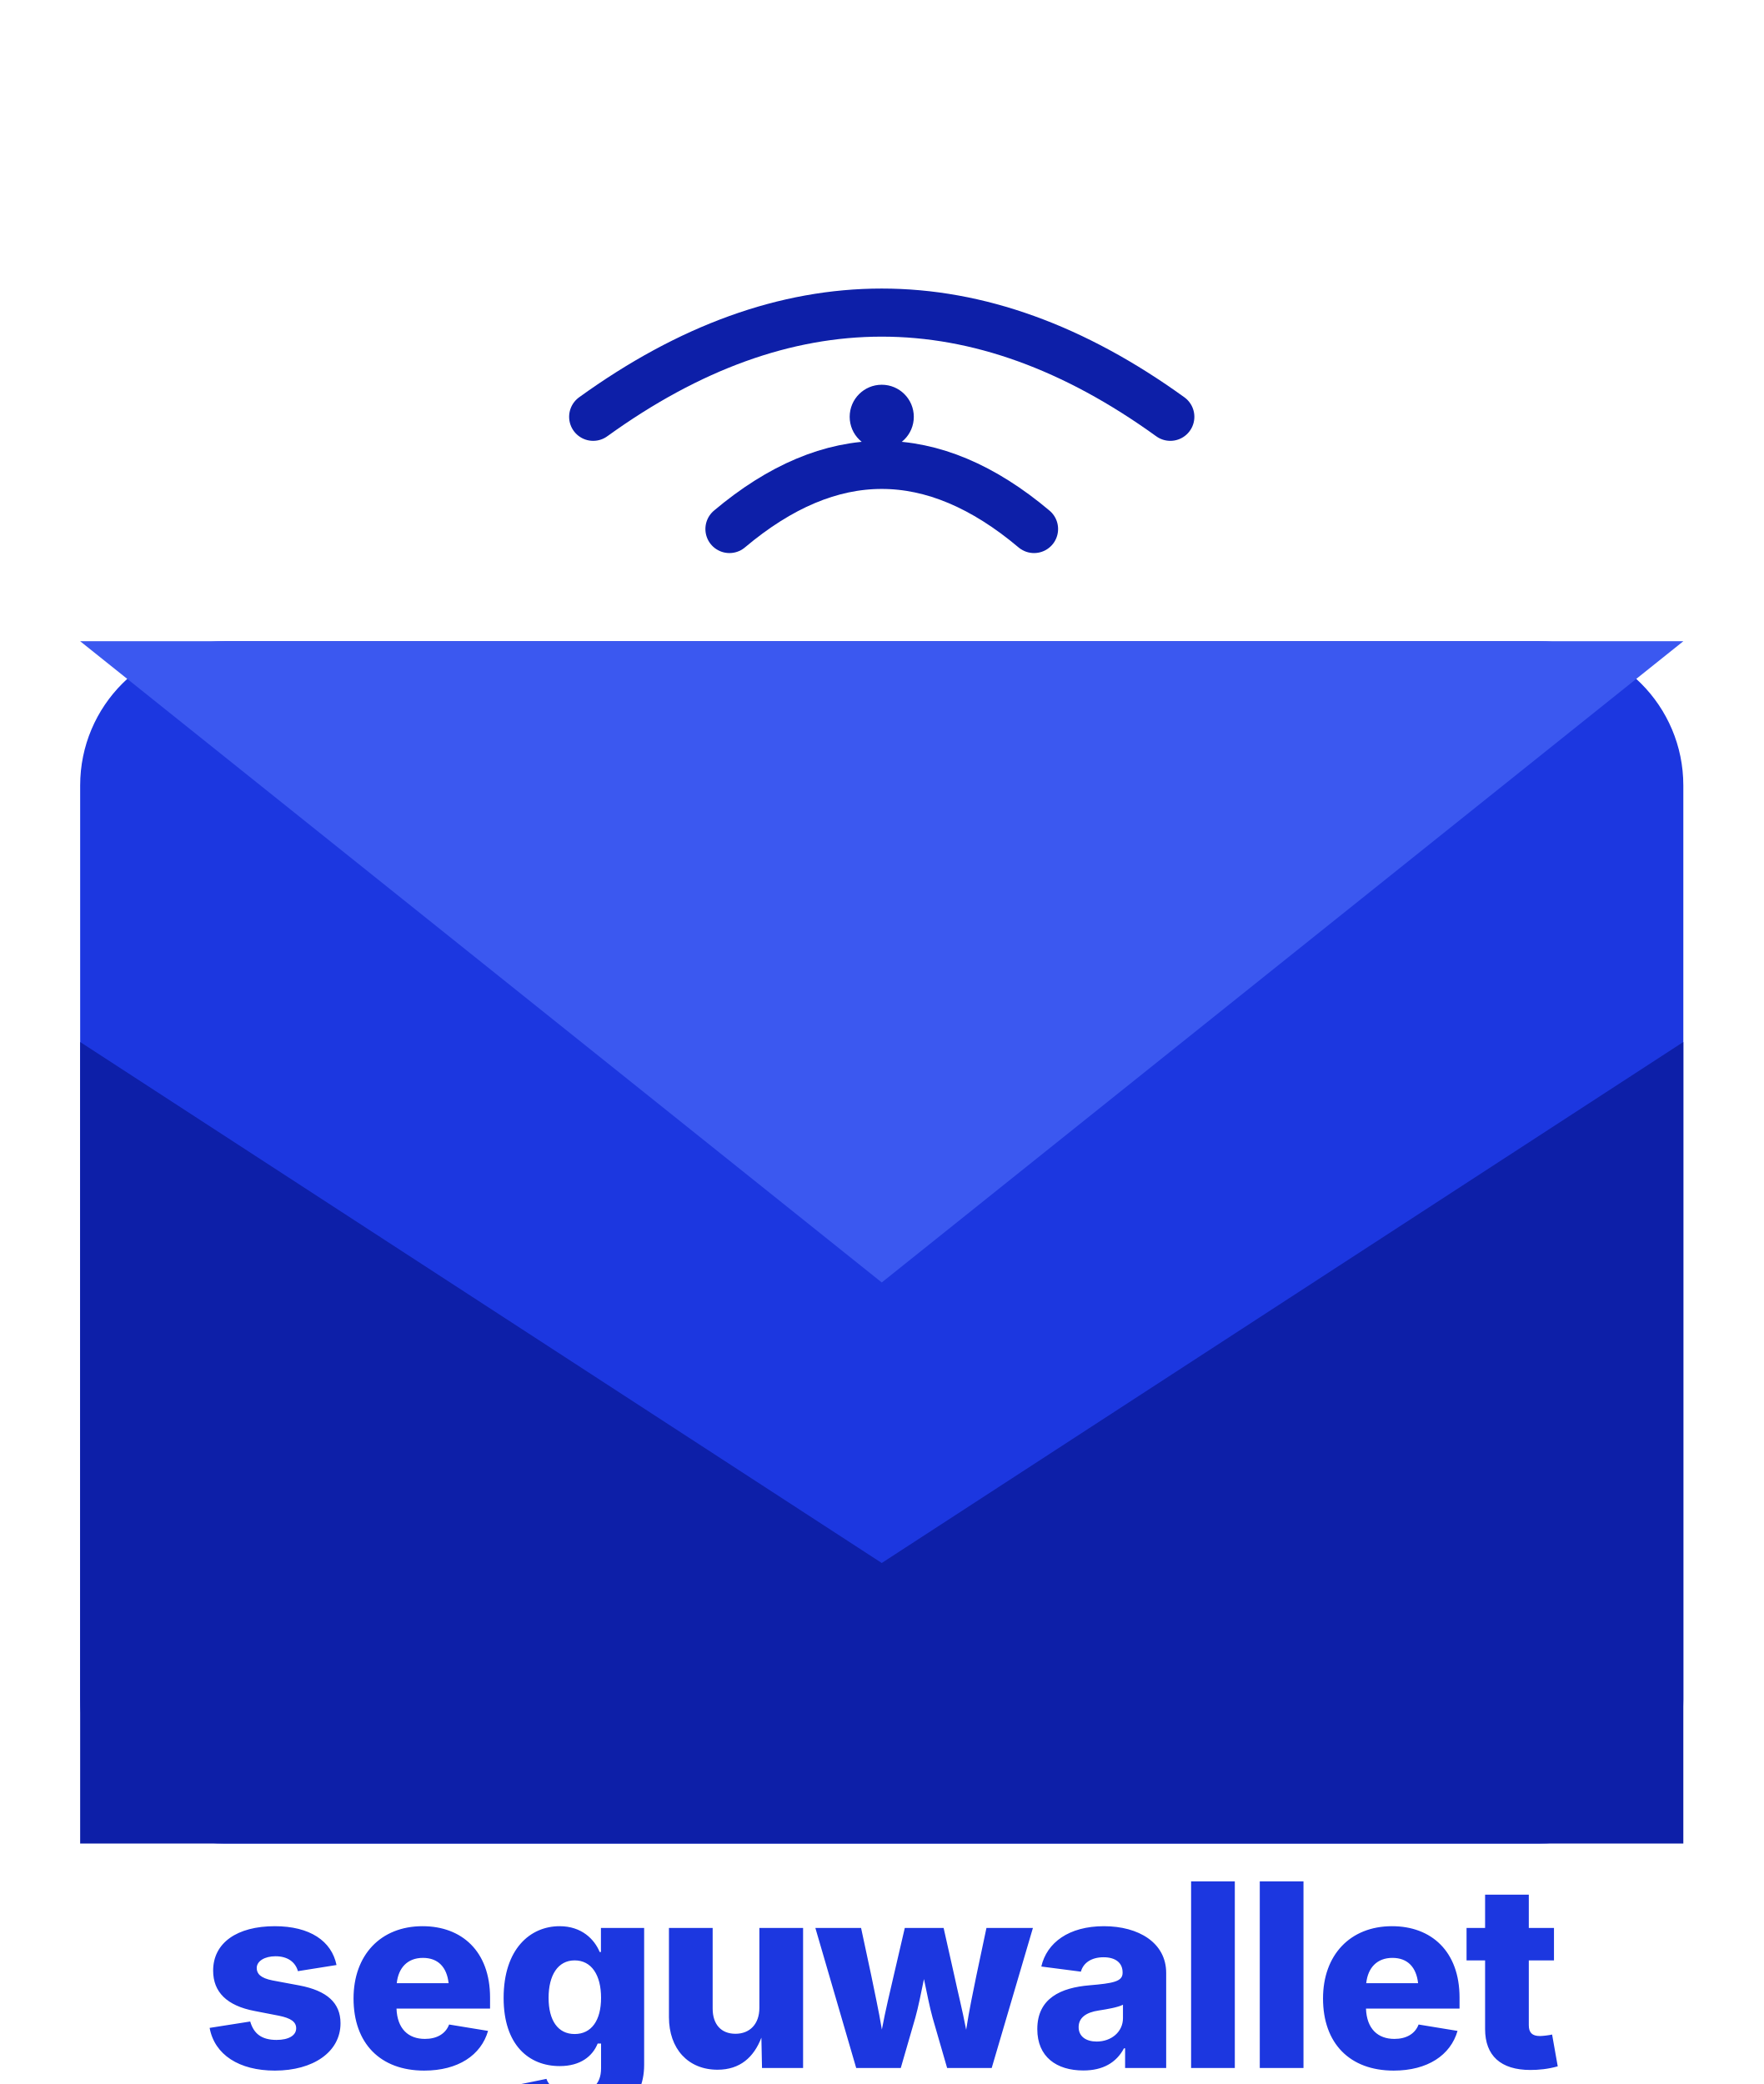
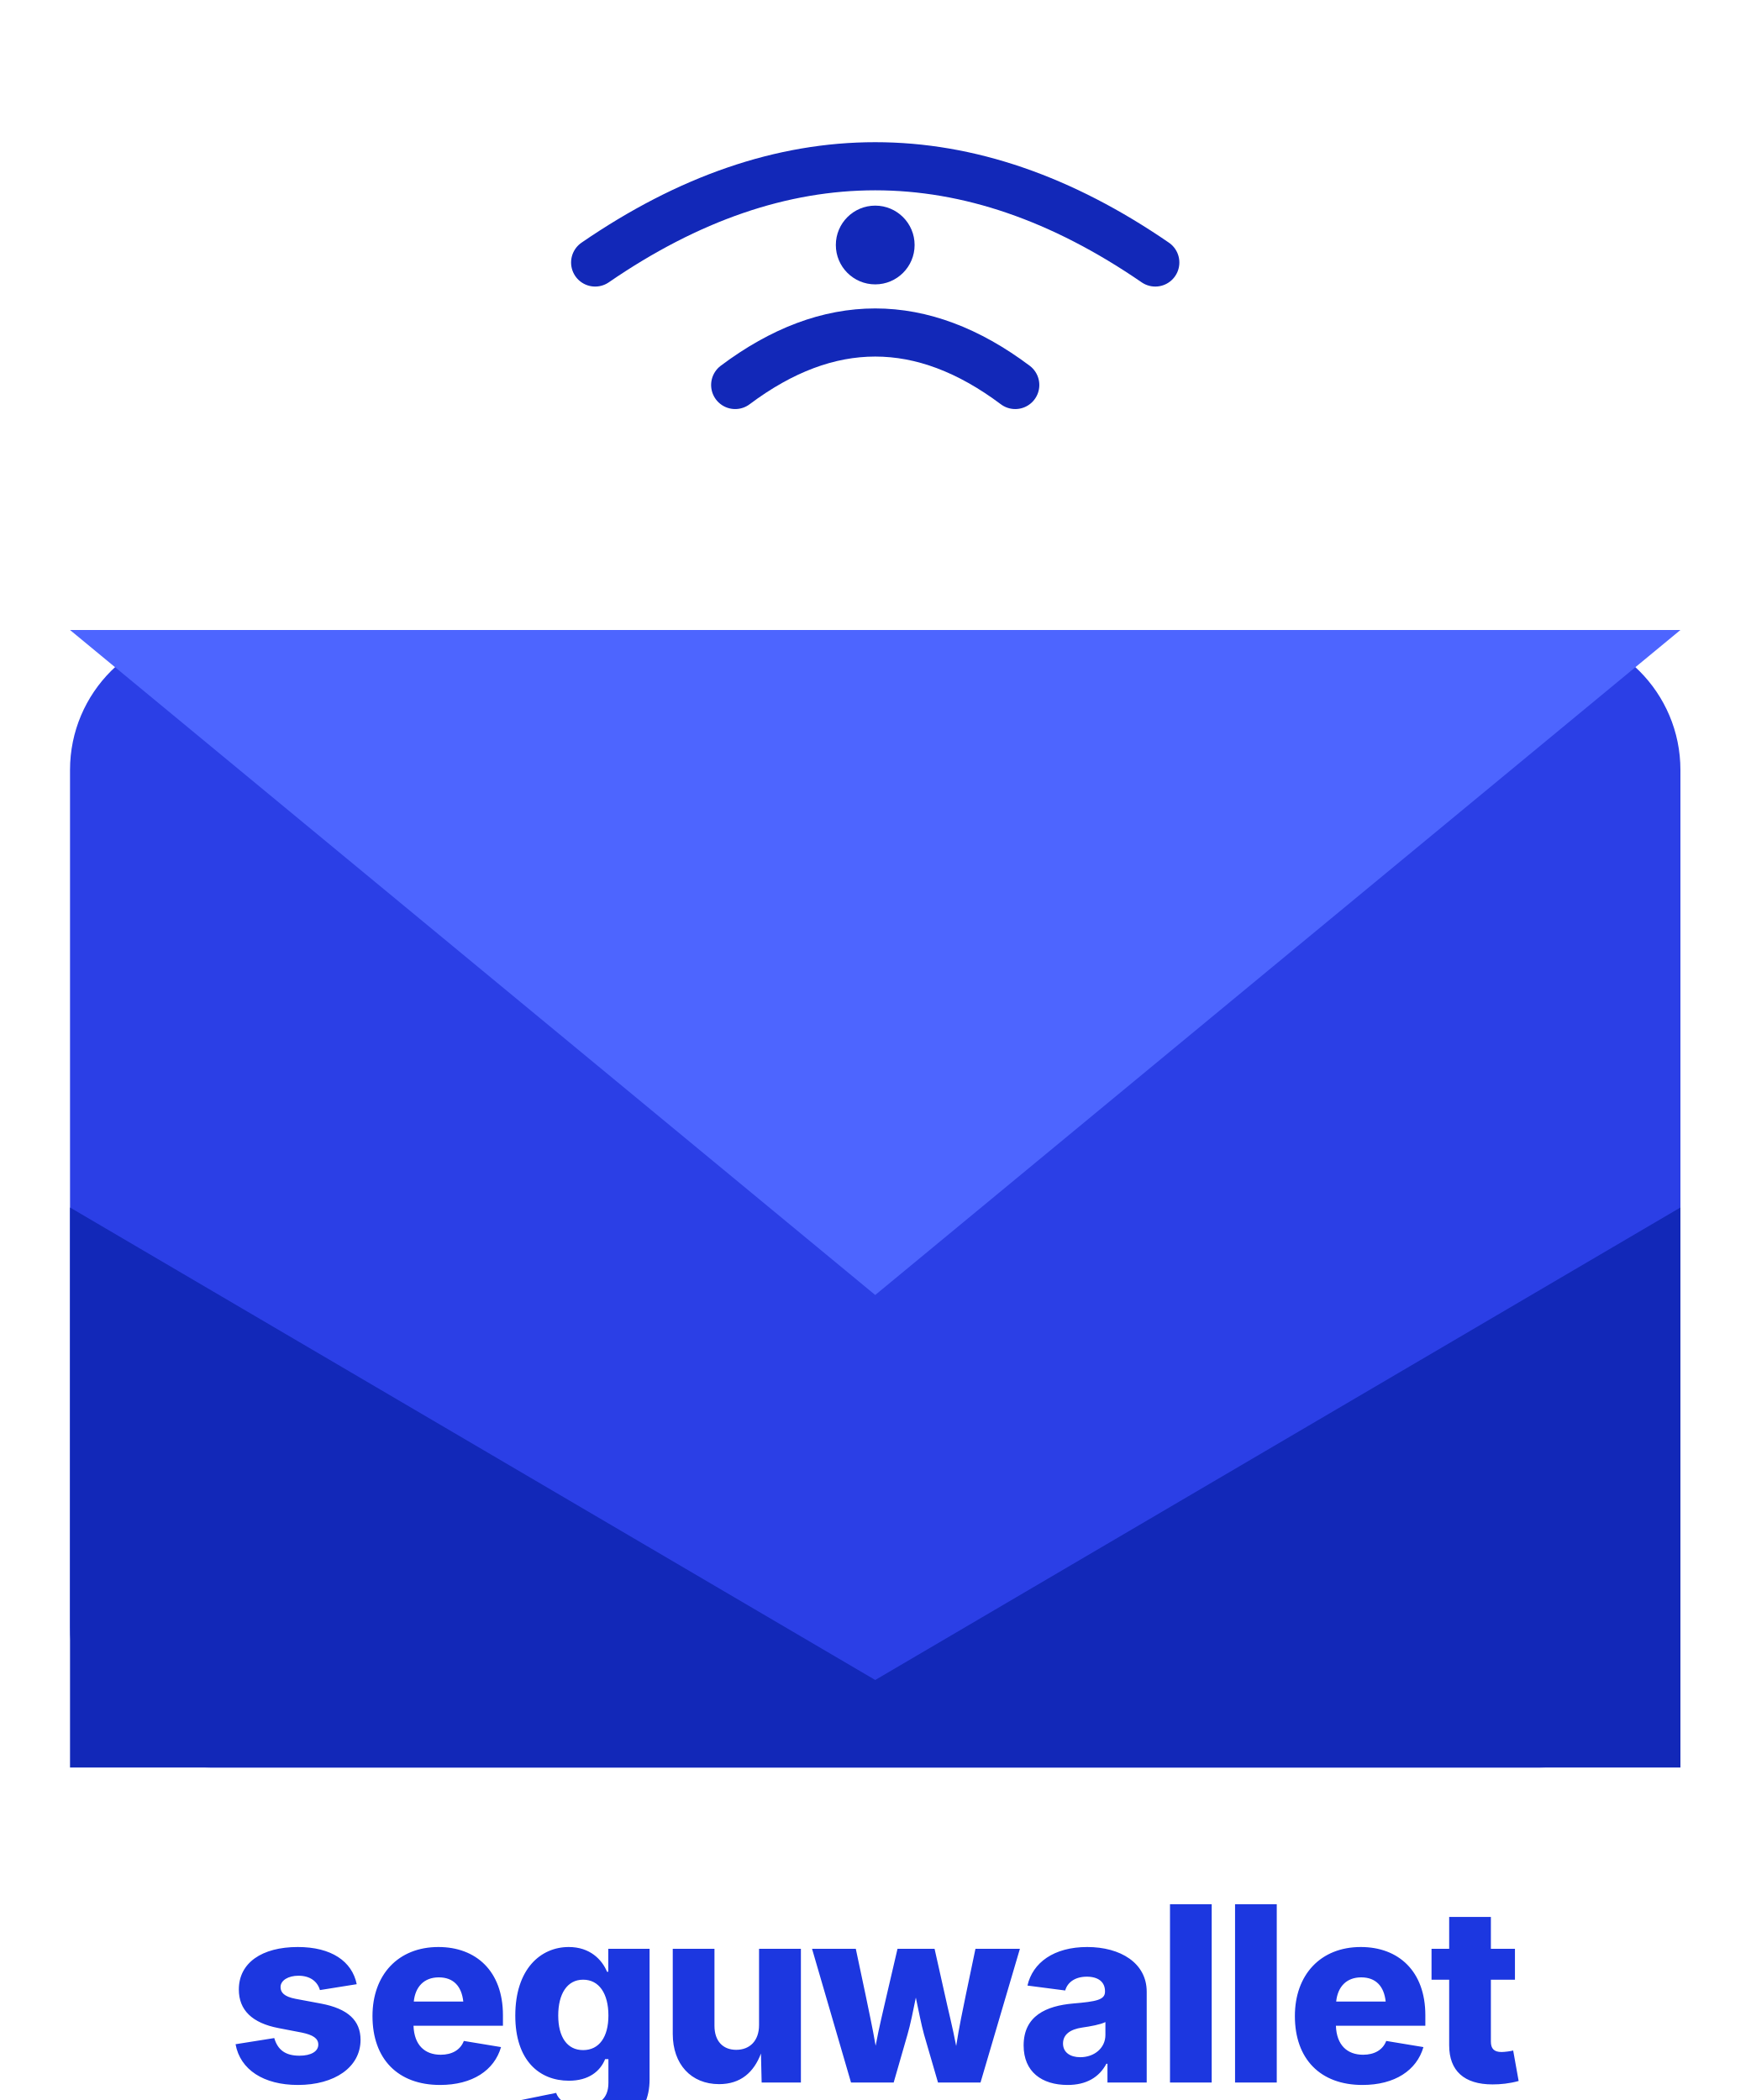
- <svg xmlns="http://www.w3.org/2000/svg" viewBox="0 0 220 260" fill="none">
-   <rect x="10" y="80" width="200" height="150" rx="18" fill="#1C37E0" />
-   <path d="M10 130 L110 195 L210 130 L210 230 Q210 230 110 230 Q10 230 10 230 Z" fill="#0D1FA8" />
-   <path d="M10 80 L110 160 L210 80 Z" fill="#3B58F0" />
-   <circle cx="110" cy="52" r="4" fill="#0D1FA8" />
-   <path d="M91 66 Q110 50 129 66" stroke="#0D1FA8" stroke-width="6" stroke-linecap="round" fill="none" />
-   <path d="M74 52 Q110 26 146 52" stroke="#0D1FA8" stroke-width="6" stroke-linecap="round" fill="none" />
-   <text x="110" y="258" font-family="'Inter', 'Segoe UI', Arial, sans-serif" font-weight="800" font-size="32" fill="#1C37E0" text-anchor="middle" letter-spacing="-0.5">seguwallet</text>
+ <svg xmlns="http://www.w3.org/2000/svg" viewBox="0 0 200 240" fill="none">
+   <circle cx="100" cy="28" r="4.5" fill="#1228B8" />
+   <path d="M84 44 Q100 32 116 44" stroke="#1228B8" stroke-width="5.5" stroke-linecap="round" fill="none" />
+   <path d="M68 30 Q100 8 132 30" stroke="#1228B8" stroke-width="5.5" stroke-linecap="round" fill="none" />
+   <rect x="8" y="72" width="184" height="130" rx="16" fill="#2B3FE6" />
+   <path d="M8 138 L100 192 L192 138 L192 202 Q192 202 100 202 Q8 202 8 202 Z" fill="#1228B8" />
+   <path d="M8 72 L100 148 L192 72 Z" fill="#4D65FF" />
+   <text x="100" y="238" font-family="'Inter','Segoe UI',Arial,sans-serif" font-weight="800" font-size="28" fill="#1C37E0" text-anchor="middle" letter-spacing="-0.5">seguwallet</text>
</svg>
